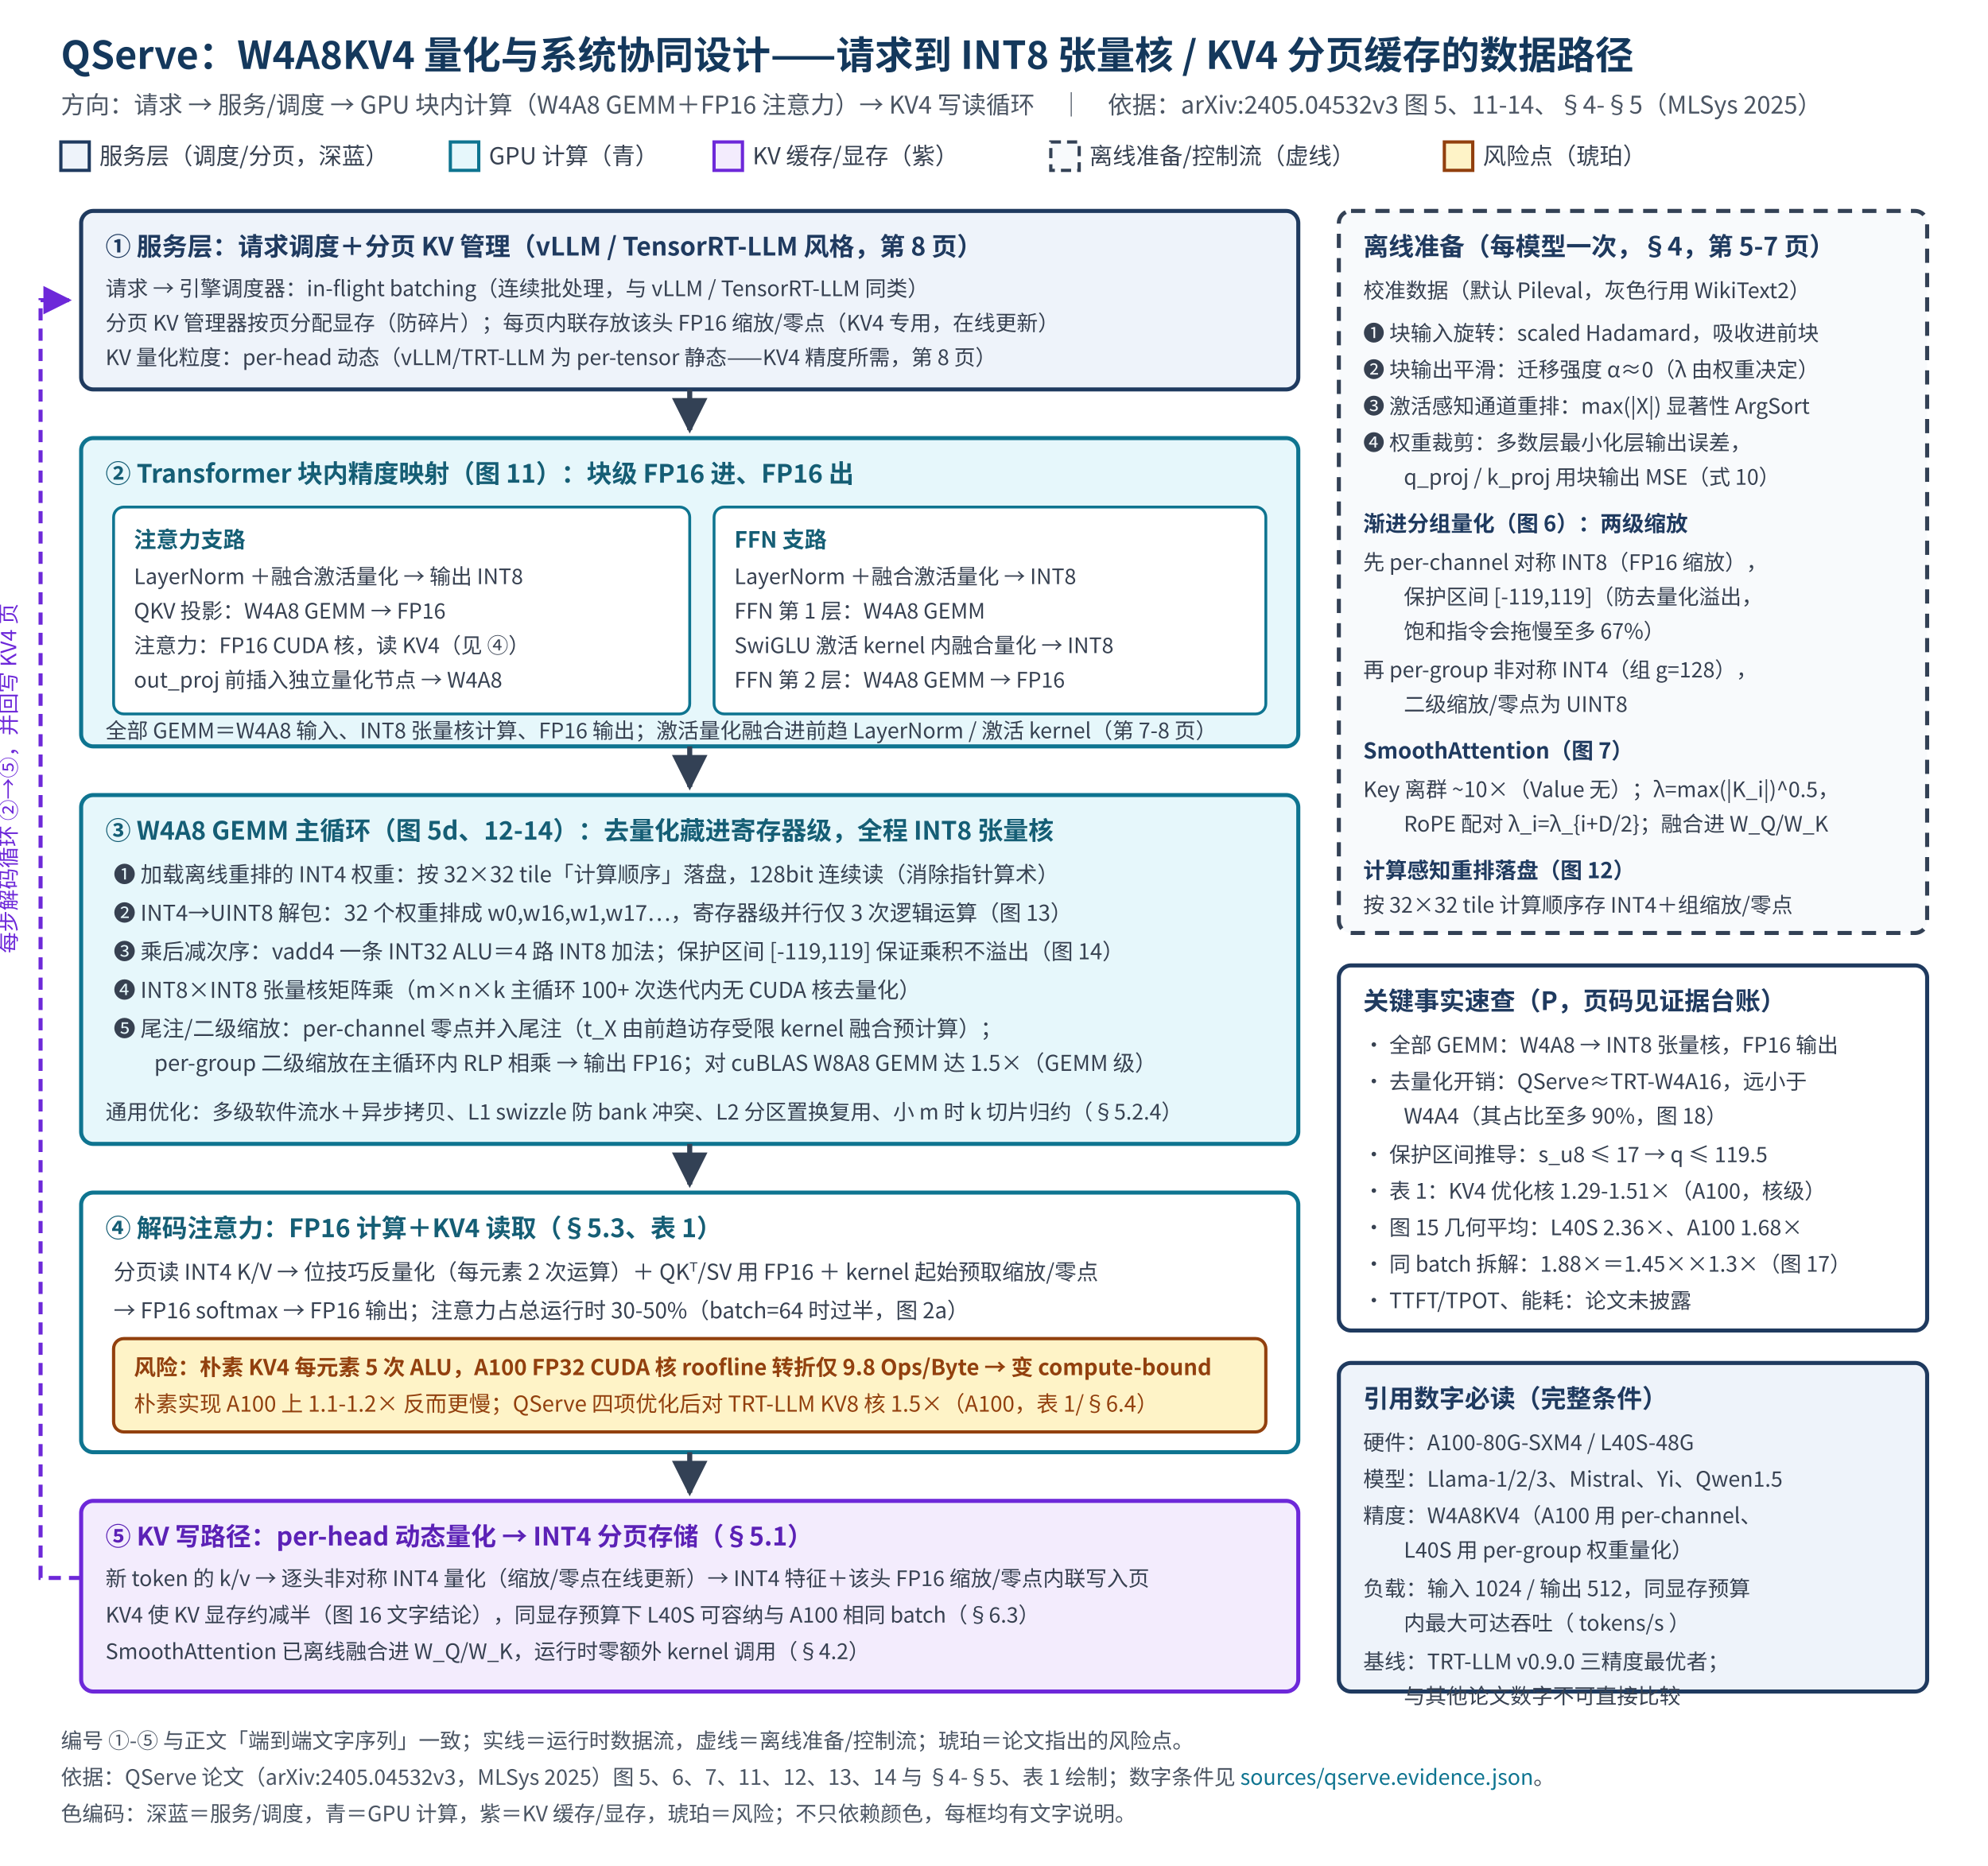
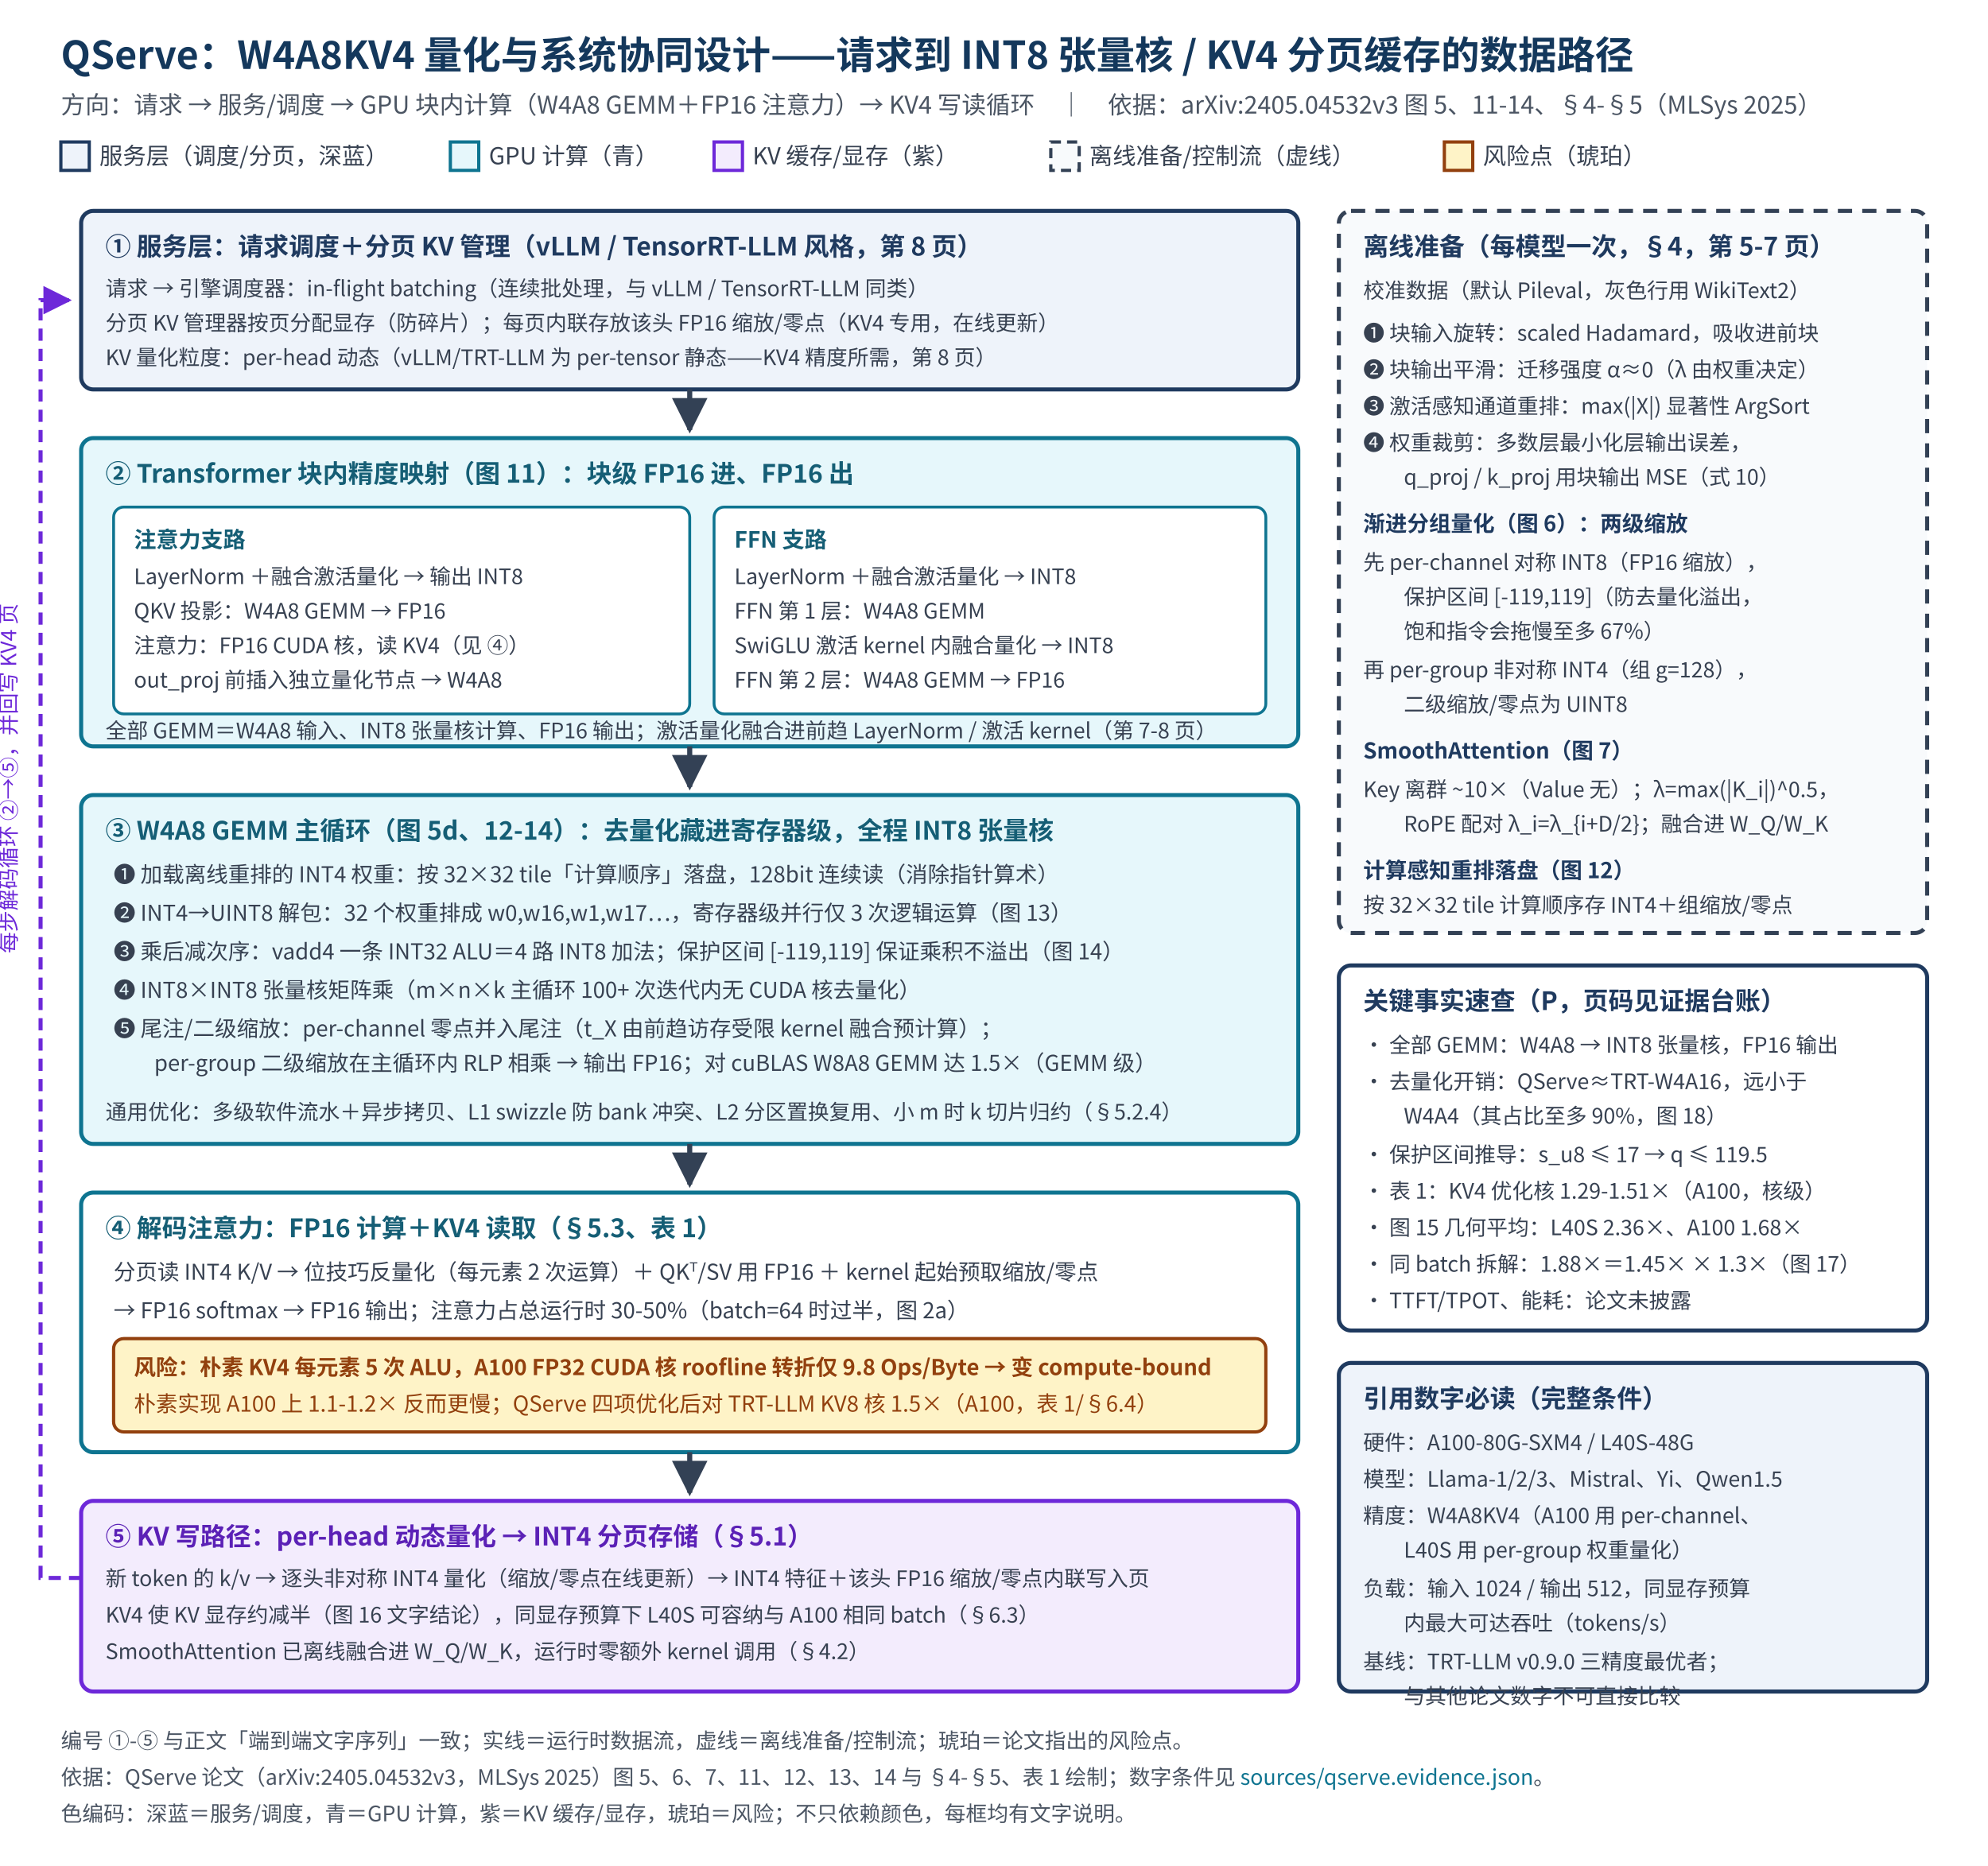
<svg xmlns="http://www.w3.org/2000/svg" viewBox="0 0 980 920" role="img" aria-labelledby="qserve-svg-title qserve-svg-desc" font-family="system-ui, 'Noto Sans CJK SC', 'PingFang SC', 'Microsoft YaHei', sans-serif">
  <defs>
    <marker id="qs-arr" viewBox="0 0 10 10" refX="9" refY="5" markerWidth="7" markerHeight="7" orient="auto-start-reverse">
      <path d="M0,0 L10,5 L0,10 z" fill="#334155" />
    </marker>
    <marker id="qs-arr-purple" viewBox="0 0 10 10" refX="9" refY="5" markerWidth="7" markerHeight="7" orient="auto-start-reverse">
      <path d="M0,0 L10,5 L0,10 z" fill="#6d28d9" />
    </marker>
  </defs>
  <rect x="0" y="0" width="980" height="920" fill="#ffffff" />
  <text x="30" y="34" font-size="19" font-weight="700" fill="#14385c">QServe：W4A8KV4 量化与系统协同设计——请求到 INT8 张量核 / KV4 分页缓存的数据路径</text>
  <text x="30" y="56" font-size="12" fill="#4b5563">方向：请求 → 服务/调度 → GPU 块内计算（W4A8 GEMM＋FP16 注意力）→ KV4 写读循环　｜　依据：arXiv:2405.04532v3 图 5、11-14、§4-§5（MLSys 2025）</text>
  <g font-size="11.5" fill="#374151">
    <rect x="30" y="70" width="14" height="14" fill="#eef3fa" stroke="#1f3a5f" stroke-width="1.6" />
    <text x="49" y="81">服务层（调度/分页，深蓝）</text>
    <rect x="222" y="70" width="14" height="14" fill="#e6f7fb" stroke="#0e7490" stroke-width="1.6" />
    <text x="241" y="81">GPU 计算（青）</text>
    <rect x="352" y="70" width="14" height="14" fill="#f3ecfd" stroke="#6d28d9" stroke-width="1.6" />
    <text x="371" y="81">KV 缓存/显存（紫）</text>
    <rect x="518" y="70" width="14" height="14" fill="#f8fafc" stroke="#334155" stroke-width="1.6" stroke-dasharray="5 3" />
    <text x="537" y="81">离线准备/控制流（虚线）</text>
    <rect x="712" y="70" width="14" height="14" fill="#fef3c7" stroke="#92400e" stroke-width="1.6" />
    <text x="731" y="81">风险点（琥珀）</text>
  </g>
  <polyline points="40,778 20,778 20,148 34,148" fill="none" stroke="#6d28d9" stroke-width="2" stroke-dasharray="6 4" marker-end="url(#qs-arr-purple)" />
  <text x="8" y="470" font-size="10.5" fill="#6d28d9" transform="rotate(-90 8 470)">每步解码循环 ②→⑤，并回写 KV4 页</text>
  <rect x="40" y="104" width="600" height="88" rx="6" fill="#eef3fa" stroke="#1f3a5f" stroke-width="2" />
  <text x="52" y="126" font-size="12.5" font-weight="700" fill="#1f3a5f">① 服务层：请求调度＋分页 KV 管理（vLLM / TensorRT-LLM 风格，第 8 页）</text>
  <text x="52" y="146" font-size="10.5" fill="#374151">请求 → 引擎调度器：in-flight batching（连续批处理，与 vLLM / TensorRT-LLM 同类）</text>
  <text x="52" y="163" font-size="10.5" fill="#374151">分页 KV 管理器按页分配显存（防碎片）；每页内联存放该头 FP16 缩放/零点（KV4 专用，在线更新）</text>
  <text x="52" y="180" font-size="10.5" fill="#374151">KV 量化粒度：per-head 动态（vLLM/TRT-LLM 为 per-tensor 静态——KV4 精度所需，第 8 页）</text>
  <line x1="340" y1="192" x2="340" y2="212" stroke="#334155" stroke-width="2.5" marker-end="url(#qs-arr)" />
  <rect x="40" y="216" width="600" height="152" rx="6" fill="#e6f7fb" stroke="#0e7490" stroke-width="2" />
  <text x="52" y="238" font-size="12.5" font-weight="700" fill="#155e75">② Transformer 块内精度映射（图 11）：块级 FP16 进、FP16 出</text>
  <rect x="56" y="250" width="284" height="102" rx="5" fill="#ffffff" stroke="#0e7490" stroke-width="1.4" />
  <text x="66" y="270" font-size="11" font-weight="700" fill="#155e75">注意力支路</text>
  <text x="66" y="288" font-size="10.5" fill="#374151">LayerNorm ＋融合激活量化 → 输出 INT8</text>
  <text x="66" y="305" font-size="10.5" fill="#374151">QKV 投影：W4A8 GEMM → FP16</text>
  <text x="66" y="322" font-size="10.5" fill="#374151">注意力：FP16 CUDA 核，读 KV4（见 ④）</text>
  <text x="66" y="339" font-size="10.5" fill="#374151">out_proj 前插入独立量化节点 → W4A8</text>
  <rect x="352" y="250" width="272" height="102" rx="5" fill="#ffffff" stroke="#0e7490" stroke-width="1.4" />
  <text x="362" y="270" font-size="11" font-weight="700" fill="#155e75">FFN 支路</text>
  <text x="362" y="288" font-size="10.5" fill="#374151">LayerNorm ＋融合激活量化 → INT8</text>
  <text x="362" y="305" font-size="10.5" fill="#374151">FFN 第 1 层：W4A8 GEMM</text>
  <text x="362" y="322" font-size="10.5" fill="#374151">SwiGLU 激活 kernel 内融合量化 → INT8</text>
  <text x="362" y="339" font-size="10.5" fill="#374151">FFN 第 2 层：W4A8 GEMM → FP16</text>
  <text x="52" y="364" font-size="10.5" fill="#374151">全部 GEMM＝W4A8 输入、INT8 张量核计算、FP16 输出；激活量化融合进前趋 LayerNorm / 激活 kernel（第 7-8 页）</text>
  <line x1="340" y1="368" x2="340" y2="388" stroke="#334155" stroke-width="2.5" marker-end="url(#qs-arr)" />
  <rect x="40" y="392" width="600" height="172" rx="6" fill="#e6f7fb" stroke="#0e7490" stroke-width="2" />
  <text x="52" y="414" font-size="12.5" font-weight="700" fill="#155e75">③ W4A8 GEMM 主循环（图 5d、12-14）：去量化藏进寄存器级，全程 INT8 张量核</text>
  <text x="56" y="435" font-size="10.8" fill="#374151">❶ 加载离线重排的 INT4 权重：按 32×32 tile「计算顺序」落盘，128bit 连续读（消除指针算术）</text>
  <text x="56" y="454" font-size="10.8" fill="#374151">❷ INT4→UINT8 解包：32 个权重排成 w0,w16,w1,w17…，寄存器级并行仅 3 次逻辑运算（图 13）</text>
  <text x="56" y="473" font-size="10.8" fill="#374151">❸ 乘后减次序：vadd4 一条 INT32 ALU＝4 路 INT8 加法；保护区间 [-119,119] 保证乘积不溢出（图 14）</text>
  <text x="56" y="492" font-size="10.8" fill="#374151">❹ INT8×INT8 张量核矩阵乘（m×n×k 主循环 100+ 次迭代内无 CUDA 核去量化）</text>
  <text x="56" y="511" font-size="10.8" fill="#374151">❺ 尾注/二级缩放：per-channel 零点并入尾注（t_X 由前趋访存受限 kernel 融合预计算）；</text>
  <text x="76" y="528" font-size="10.8" fill="#374151">per-group 二级缩放在主循环内 RLP 相乘 → 输出 FP16；对 cuBLAS W8A8 GEMM 达 1.5×（GEMM 级）</text>
  <text x="52" y="552" font-size="10.5" fill="#374151">通用优化：多级软件流水＋异步拷贝、L1 swizzle 防 bank 冲突、L2 分区置换复用、小 m 时 k 切片归约（§5.2.4）</text>
  <line x1="340" y1="564" x2="340" y2="584" stroke="#334155" stroke-width="2.5" marker-end="url(#qs-arr)" />
  <rect x="40" y="588" width="600" height="128" rx="6" fill="#ffffff" stroke="#0e7490" stroke-width="2" />
  <text x="52" y="610" font-size="12.5" font-weight="700" fill="#155e75">④ 解码注意力：FP16 计算＋KV4 读取（§5.3、表 1）</text>
  <text x="56" y="631" font-size="10.8" fill="#374151">分页读 INT4 K/V → 位技巧反量化（每元素 2 次运算）＋ QKᵀ/SV 用 FP16 ＋ kernel 起始预取缩放/零点</text>
  <text x="56" y="650" font-size="10.8" fill="#374151">→ FP16 softmax → FP16 输出；注意力占总运行时 30-50%（batch=64 时过半，图 2a）</text>
  <rect x="56" y="660" width="568" height="46" rx="5" fill="#fef3c7" stroke="#92400e" stroke-width="1.6" />
  <text x="66" y="678" font-size="10.8" font-weight="700" fill="#92400e">风险：朴素 KV4 每元素 5 次 ALU，A100 FP32 CUDA 核 roofline 转折仅 9.8 Ops/Byte → 变 compute-bound</text>
  <text x="66" y="696" font-size="10.8" fill="#92400e">朴素实现 A100 上 1.1-1.2× 反而更慢；QServe 四项优化后对 TRT-LLM KV8 核 1.5×（A100，表 1/§6.4）</text>
  <line x1="340" y1="716" x2="340" y2="736" stroke="#334155" stroke-width="2.5" marker-end="url(#qs-arr)" />
  <rect x="40" y="740" width="600" height="94" rx="6" fill="#f3ecfd" stroke="#6d28d9" stroke-width="2" />
  <text x="52" y="762" font-size="12.5" font-weight="700" fill="#5b21b6">⑤ KV 写路径：per-head 动态量化 → INT4 分页存储（§5.1）</text>
  <text x="52" y="782" font-size="10.5" fill="#374151">新 token 的 k/v → 逐头非对称 INT4 量化（缩放/零点在线更新）→ INT4 特征＋该头 FP16 缩放/零点内联写入页</text>
  <text x="52" y="800" font-size="10.5" fill="#374151">KV4 使 KV 显存约减半（图 16 文字结论），同显存预算下 L40S 可容纳与 A100 相同 batch（§6.3）</text>
  <text x="52" y="818" font-size="10.5" fill="#374151">SmoothAttention 已离线融合进 W_Q/W_K，运行时零额外 kernel 调用（§4.2）</text>
  <rect x="660" y="104" width="290" height="356" rx="6" fill="#f8fafc" stroke="#334155" stroke-width="2" stroke-dasharray="7 5" />
  <text x="672" y="126" font-size="12.5" font-weight="700" fill="#1f3a5f">离线准备（每模型一次，§4，第 5-7 页）</text>
  <text x="672" y="147" font-size="10.5" fill="#374151">校准数据（默认 Pileval，灰色行用 WikiText2）</text>
  <text x="672" y="168" font-size="10.5" fill="#374151">❶ 块输入旋转：scaled Hadamard，吸收进前块</text>
  <text x="672" y="186" font-size="10.5" fill="#374151">❷ 块输出平滑：迁移强度 α≈0（λ 由权重决定）</text>
  <text x="672" y="204" font-size="10.5" fill="#374151">❸ 激活感知通道重排：max(|X|) 显著性 ArgSort</text>
  <text x="672" y="222" font-size="10.5" fill="#374151">❹ 权重裁剪：多数层最小化层输出误差，</text>
  <text x="692" y="239" font-size="10.5" fill="#374151">q_proj / k_proj 用块输出 MSE（式 10）</text>
  <text x="672" y="262" font-size="10.8" font-weight="700" fill="#1f3a5f">渐进分组量化（图 6）：两级缩放</text>
  <text x="672" y="281" font-size="10.5" fill="#374151">先 per-channel 对称 INT8（FP16 缩放），</text>
  <text x="692" y="298" font-size="10.5" fill="#374151">保护区间 [-119,119]（防去量化溢出，</text>
  <text x="692" y="315" font-size="10.5" fill="#374151">饱和指令会拖慢至多 67%）</text>
  <text x="672" y="334" font-size="10.5" fill="#374151">再 per-group 非对称 INT4（组 g=128），</text>
  <text x="692" y="351" font-size="10.5" fill="#374151">二级缩放/零点为 UINT8</text>
  <text x="672" y="374" font-size="10.8" font-weight="700" fill="#1f3a5f">SmoothAttention（图 7）</text>
  <text x="672" y="393" font-size="10.5" fill="#374151">Key 离群 ~10×（Value 无）；λ=max(|K_i|)^0.5，</text>
  <text x="692" y="410" font-size="10.5" fill="#374151">RoPE 配对 λ_i=λ_{i+D/2}；融合进 W_Q/W_K</text>
  <text x="672" y="433" font-size="10.8" font-weight="700" fill="#1f3a5f">计算感知重排落盘（图 12）</text>
  <text x="672" y="450" font-size="10.5" fill="#374151">按 32×32 tile 计算顺序存 INT4＋组缩放/零点</text>
  <rect x="660" y="476" width="290" height="180" rx="6" fill="#ffffff" stroke="#1f3a5f" stroke-width="2" />
  <text x="672" y="498" font-size="12.5" font-weight="700" fill="#1f3a5f">关键事实速查（P，页码见证据台账）</text>
  <text x="672" y="519" font-size="10.5" fill="#374151">· 全部 GEMM：W4A8 → INT8 张量核，FP16 输出</text>
  <text x="672" y="537" font-size="10.5" fill="#374151">· 去量化开销：QServe≈TRT-W4A16，远小于</text>
  <text x="692" y="554" font-size="10.5" fill="#374151">W4A4（其占比至多 90%，图 18）</text>
  <text x="672" y="573" font-size="10.5" fill="#374151">· 保护区间推导：s_u8 ≤ 17 → q ≤ 119.5</text>
  <text x="672" y="591" font-size="10.5" fill="#374151">· 表 1：KV4 优化核 1.29-1.51×（A100，核级）</text>
  <text x="672" y="609" font-size="10.5" fill="#374151">· 图 15 几何平均：L40S 2.36×、A100 1.68×</text>
-   <text x="672" y="627" font-size="10.5" fill="#374151">· 同 batch 拆解：1.88×＝1.45××1.3×（图 17）</text>
+   <text x="672" y="627" font-size="10.5" fill="#374151">· 同 batch 拆解：1.88×＝1.45× × 1.3×（图 17）</text>
  <text x="672" y="645" font-size="10.5" fill="#374151">· TTFT/TPOT、能耗：论文未披露</text>
  <rect x="660" y="672" width="290" height="162" rx="6" fill="#eef3fa" stroke="#1f3a5f" stroke-width="2" />
  <text x="672" y="694" font-size="12.5" font-weight="700" fill="#1f3a5f">引用数字必读（完整条件）</text>
  <text x="672" y="715" font-size="10.5" fill="#374151">硬件：A100-80G-SXM4 / L40S-48G</text>
  <text x="672" y="733" font-size="10.5" fill="#374151">模型：Llama-1/2/3、Mistral、Yi、Qwen1.5</text>
  <text x="672" y="751" font-size="10.5" fill="#374151">精度：W4A8KV4（A100 用 per-channel、</text>
  <text x="692" y="768" font-size="10.5" fill="#374151">L40S 用 per-group 权重量化）</text>
  <text x="672" y="787" font-size="10.5" fill="#374151">负载：输入 1024 / 输出 512，同显存预算</text>
-   <text x="692" y="804" font-size="10.5" fill="#374151">内最大可达吞吐（ tokens/s ）</text>
+   <text x="692" y="804" font-size="10.5" fill="#374151">内最大可达吞吐（tokens/s）</text>
  <text x="672" y="823" font-size="10.5" fill="#374151">基线：TRT-LLM v0.9.0 三精度最优者；</text>
  <text x="692" y="840" font-size="10.5" fill="#374151">与其他论文数字不可直接比较</text>
  <text x="30" y="862" font-size="10.5" fill="#4b5563">编号 ①-⑤ 与正文「端到端文字序列」一致；实线＝运行时数据流，虚线＝离线准备/控制流；琥珀＝论文指出的风险点。</text>
  <text x="30" y="880" font-size="10.5" fill="#4b5563">依据：QServe 论文（arXiv:2405.04532v3，MLSys 2025）图 5、6、7、11、12、13、14 与 §4-§5、表 1 绘制；数字条件见 <tspan fill="#0e7490">sources/qserve.evidence.json</tspan>。</text>
  <text x="30" y="898" font-size="10.5" fill="#4b5563">色编码：深蓝＝服务/调度，青＝GPU 计算，紫＝KV 缓存/显存，琥珀＝风险；不只依赖颜色，每框均有文字说明。</text>
</svg>
